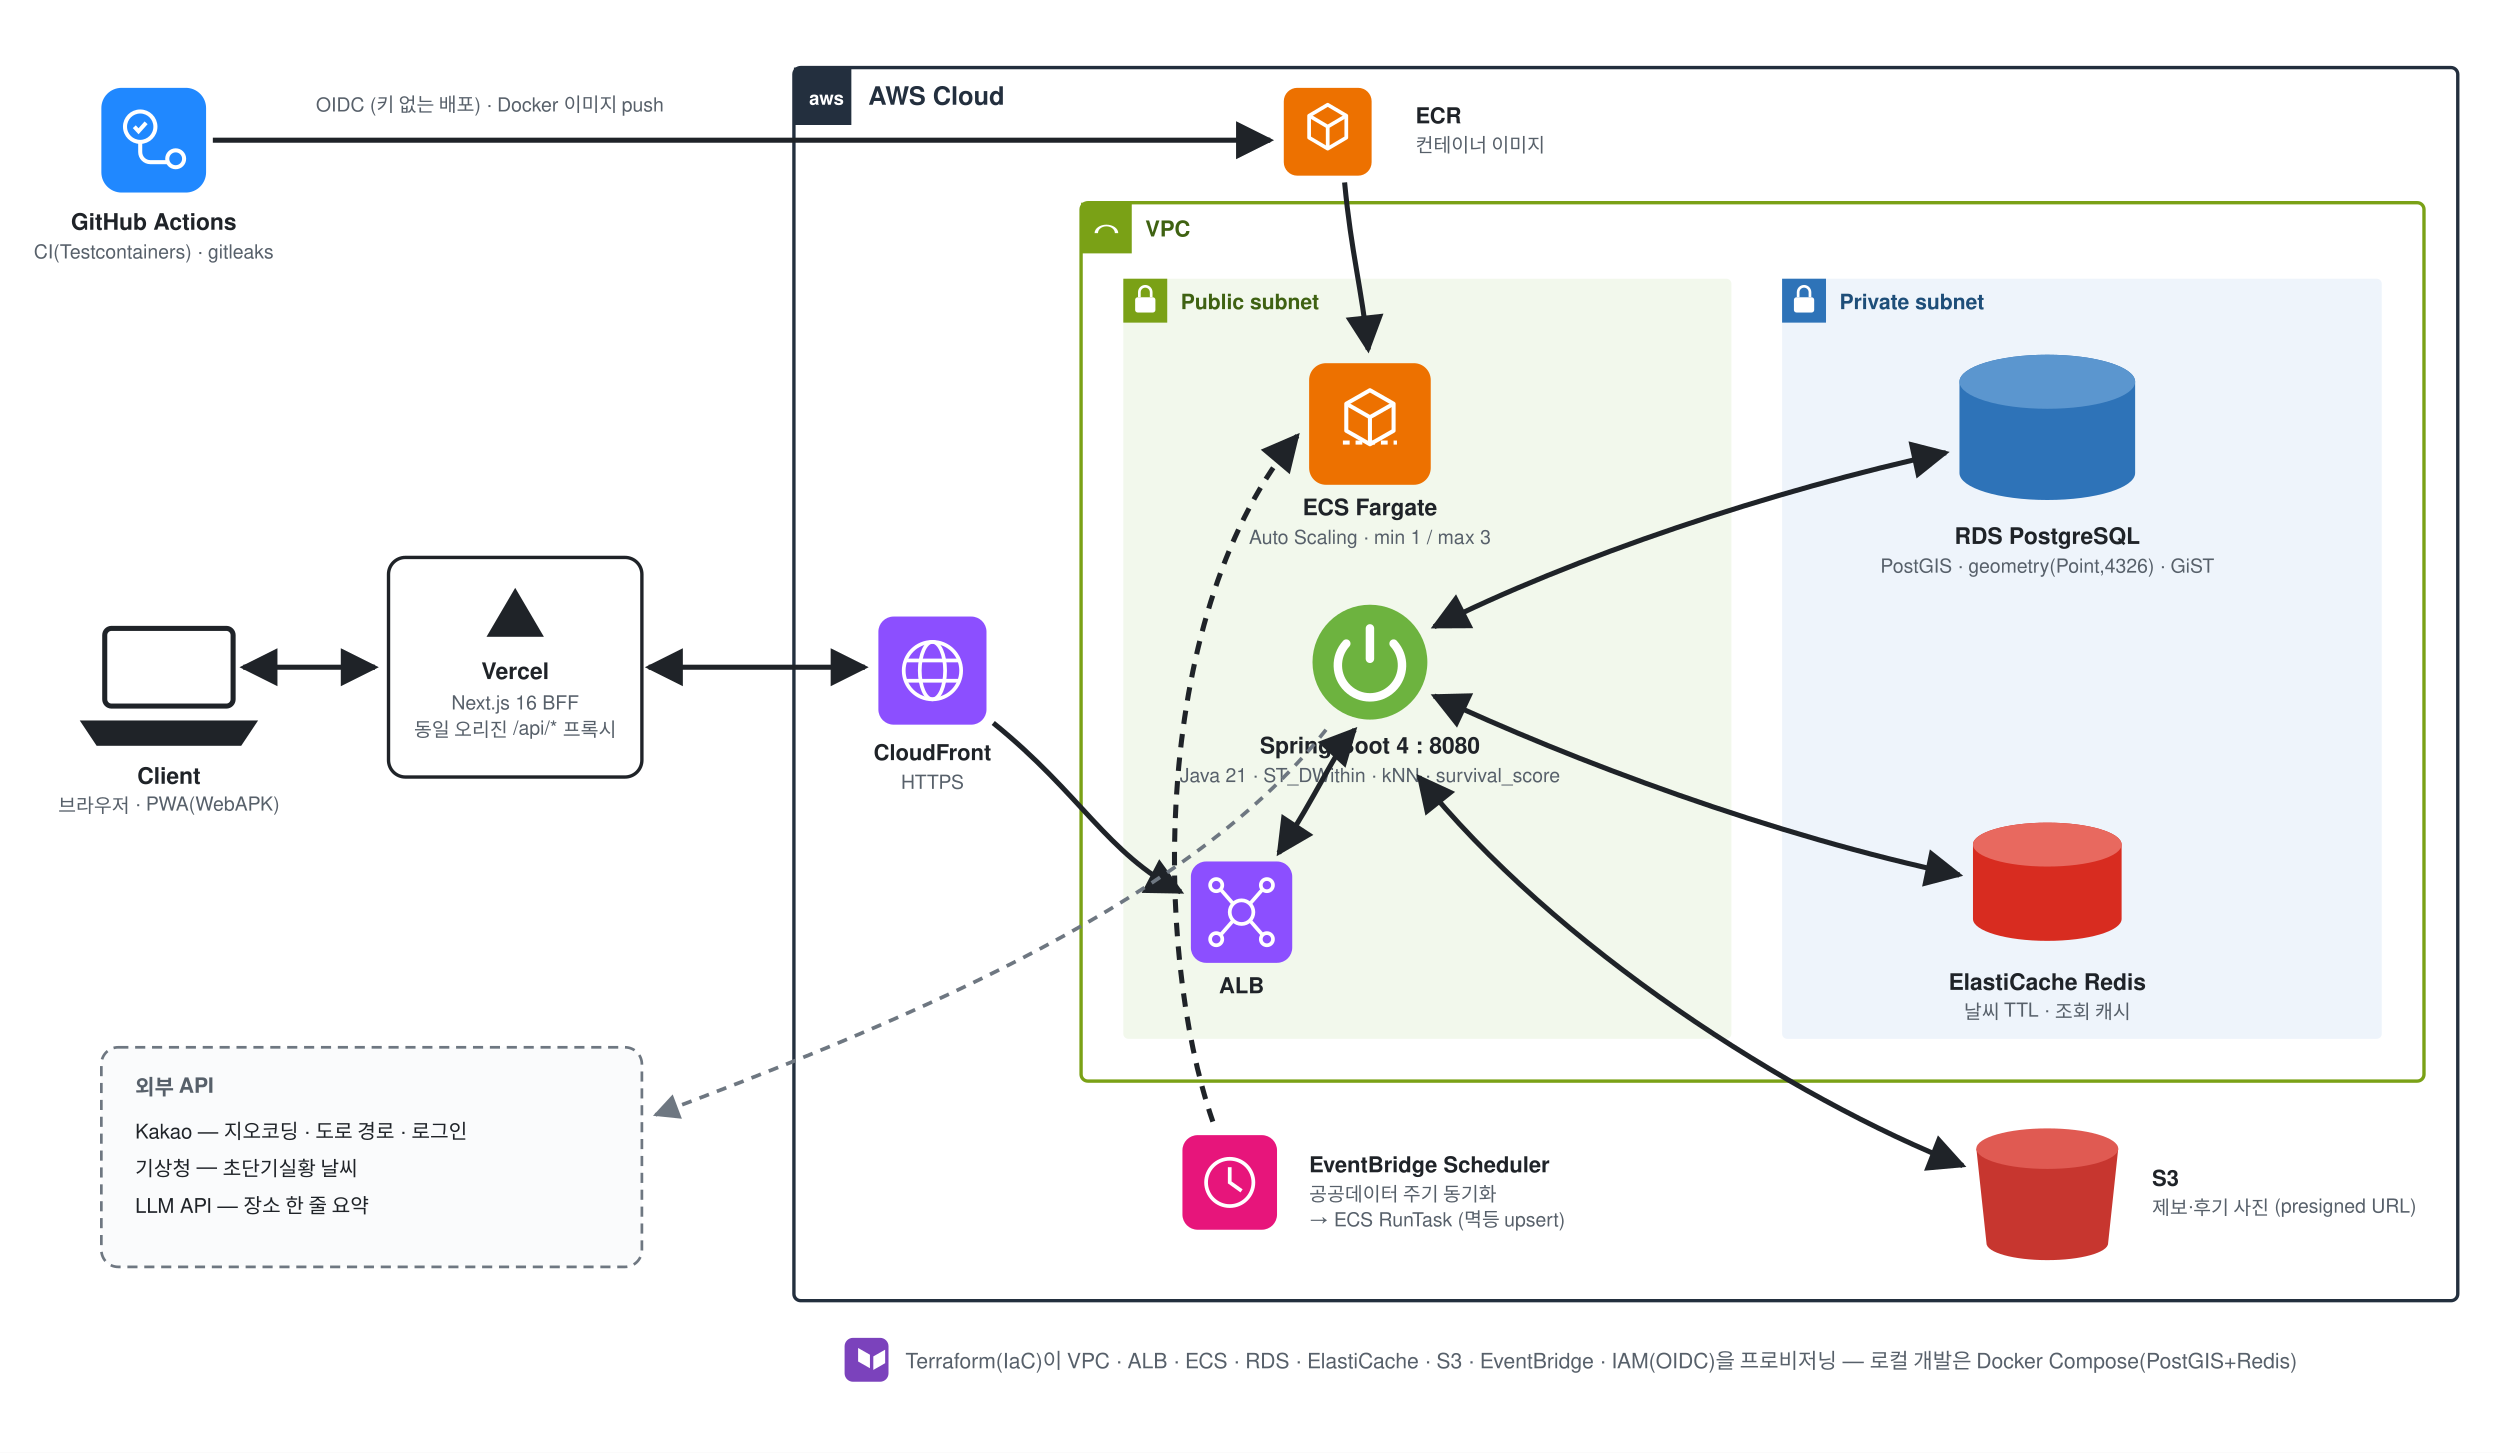
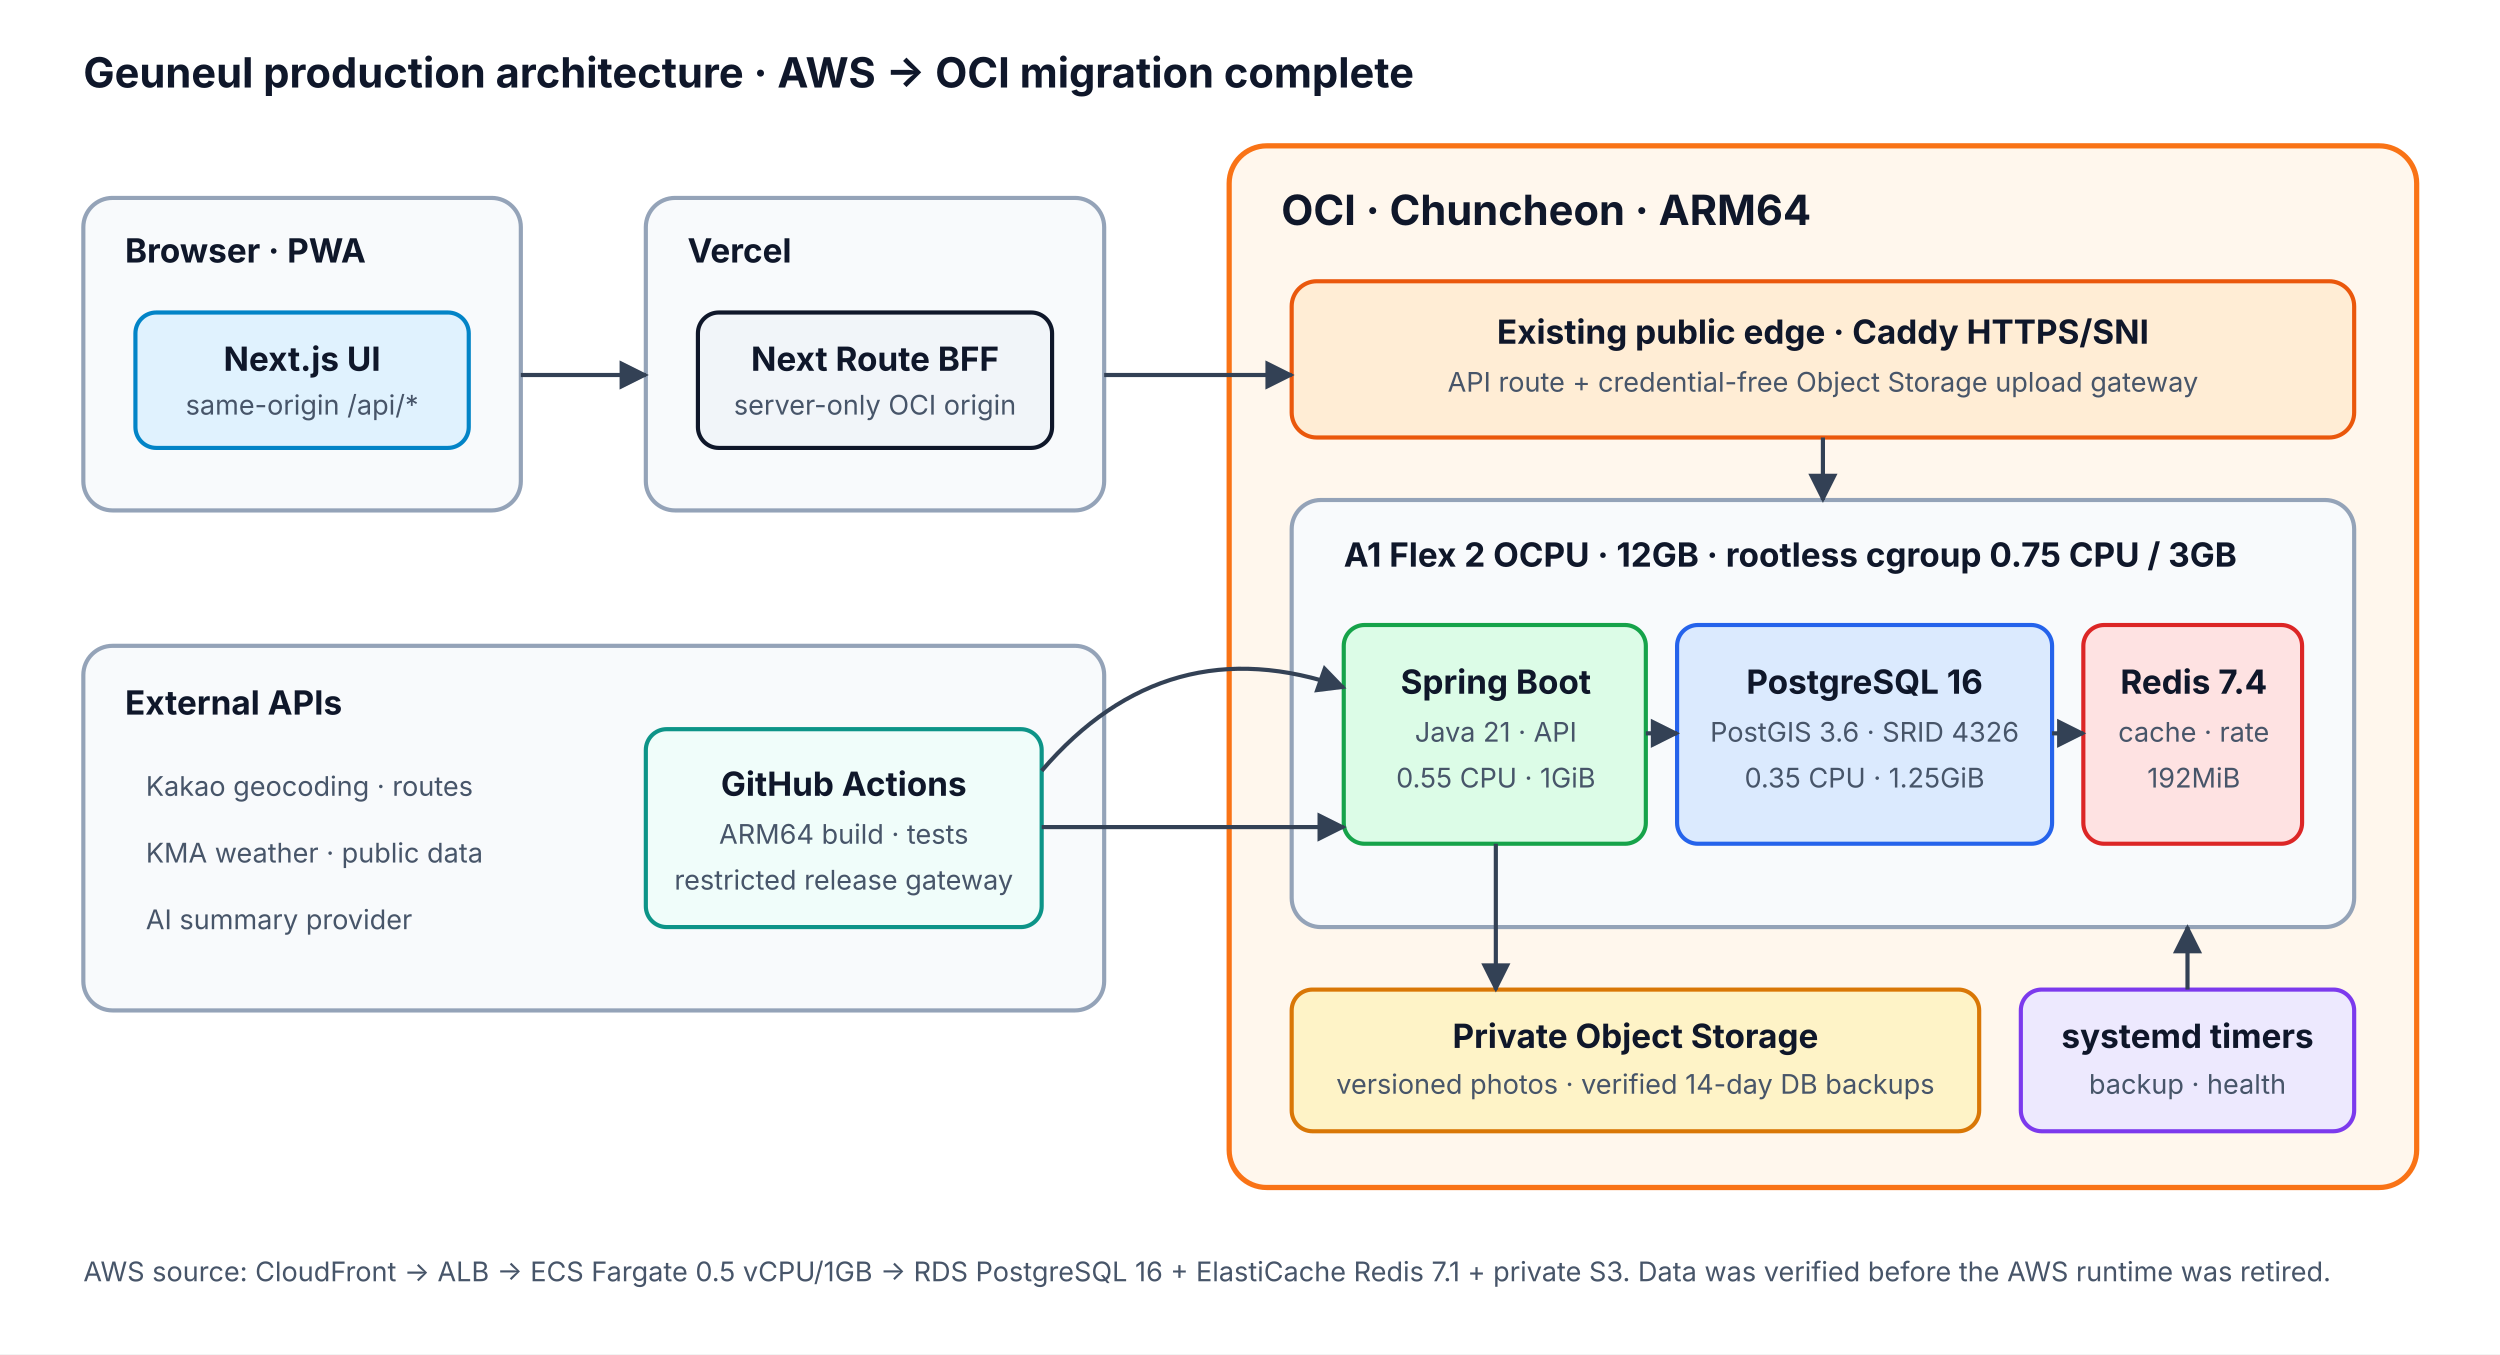
- <svg xmlns="http://www.w3.org/2000/svg" viewBox="0 0 1480 860" font-family="-apple-system, 'Segoe UI', 'Noto Sans KR', Helvetica, Arial, sans-serif">
+ <svg xmlns="http://www.w3.org/2000/svg" viewBox="0 0 1200 650" font-family="-apple-system, BlinkMacSystemFont, 'Segoe UI', 'Noto Sans KR', sans-serif">
  <defs>
-     <marker id="arrow" viewBox="0 0 10 10" refX="9" refY="5" markerWidth="7.5" markerHeight="7.5" orient="auto-start-reverse">
-       <path d="M0,0 L10,5 L0,10 z" fill="#1f2328" />
+     <marker id="arrow" viewBox="0 0 10 10" refX="9" refY="5" markerWidth="7" markerHeight="7" orient="auto-start-reverse">
+       <path d="M0 0L10 5L0 10Z" fill="#334155" />
    </marker>
-     <marker id="arrowDot" viewBox="0 0 10 10" refX="9" refY="5" markerWidth="7" markerHeight="7" orient="auto-start-reverse">
-       <path d="M0,0 L10,5 L0,10 z" fill="#6e7781" />
-     </marker>
+     <style>
+       .box{fill:#fff;stroke:#334155;stroke-width:2}.group{fill:#f8fafc;stroke:#94a3b8;stroke-width:2}.title{font-size:20px;font-weight:700;fill:#0f172a}.label{font-size:16px;font-weight:650;fill:#0f172a}.small{font-size:13px;fill:#475569}.line{stroke:#334155;stroke-width:2;fill:none;marker-end:url(#arrow)}
+     </style>
  </defs>
-   <rect x="0" y="0" width="1480" height="860" fill="#ffffff" />
-   <rect x="470" y="40" width="985" height="730" fill="#ffffff" stroke="#232f3e" stroke-width="2" rx="4" />
-   <rect x="470" y="40" width="34" height="34" fill="#232f3e" />
-   <text x="479" y="62" fill="#ffffff" font-size="11" font-weight="700">aws</text>
-   <text x="514" y="62" fill="#232f3e" font-size="15" font-weight="700">AWS Cloud</text>
-   <rect x="640" y="120" width="795" height="520" fill="#ffffff" stroke="#7aa116" stroke-width="2" rx="4" />
-   <rect x="640" y="120" width="30" height="30" fill="#7aa116" />
-   <path d="M648 138 a7 5 0 0 1 14 0 h-2 a5 4 0 0 0 -10 0 z" fill="#ffffff" />
-   <text x="678" y="140" fill="#3f6212" font-size="13" font-weight="700">VPC</text>
-   <rect x="665" y="165" width="360" height="450" fill="#f2f8ec" stroke="none" rx="3" />
-   <rect x="665" y="165" width="26" height="26" fill="#7aa116" />
-   <rect x="672" y="176" width="12" height="9" rx="1.5" fill="#ffffff" />
-   <path d="M674.5 176 v-3 a3.5 3.5 0 0 1 7 0 v3" fill="none" stroke="#ffffff" stroke-width="1.6" />
-   <text x="699" y="183" fill="#3f6212" font-size="12.5" font-weight="700">Public subnet</text>
-   <rect x="1055" y="165" width="355" height="450" fill="#eef4fb" stroke="none" rx="3" />
-   <rect x="1055" y="165" width="26" height="26" fill="#2e73b8" />
-   <rect x="1062" y="176" width="12" height="9" rx="1.5" fill="#ffffff" />
-   <path d="M1064.5 176 v-3 a3.5 3.5 0 0 1 7 0 v3" fill="none" stroke="#ffffff" stroke-width="1.6" />
-   <text x="1089" y="183" fill="#1e4e79" font-size="12.5" font-weight="700">Private subnet</text>
-   <g>
-     <rect x="775" y="215" width="72" height="72" rx="10" fill="#ed7100" />
-     <g stroke="#ffffff" stroke-width="2.4" fill="none" stroke-linejoin="round">
-       <path d="M811 231 l14 8 v16 l-14 8 -14 -8 v-16 z" />
-       <path d="M797 239 l14 8 14 -8 M811 247 v16" />
-       <path d="M795 262 h32" stroke-dasharray="4 3.5" />
-     </g>
-     <text x="811" y="305" text-anchor="middle" font-size="13.5" font-weight="700" fill="#1f2328">ECS Fargate</text>
-     <text x="811" y="322" text-anchor="middle" font-size="11.5" fill="#57606a">Auto Scaling · min 1 / max 3</text>
-   </g>
-   <g>
-     <circle cx="811" cy="392" r="34" fill="#6db33f" />
-     <circle cx="811" cy="392" r="34" fill="none" stroke="#ffffff" stroke-width="0" />
-     <path d="M811 372 v18" stroke="#ffffff" stroke-width="5" stroke-linecap="round" />
-     <path d="M797 381 a19 19 0 1 0 28 0" fill="none" stroke="#ffffff" stroke-width="5" stroke-linecap="round" />
-     <text x="811" y="446" text-anchor="middle" font-size="13.5" font-weight="700" fill="#1f2328">Spring Boot 4 : 8080</text>
-     <text x="811" y="463" text-anchor="middle" font-size="11.5" fill="#57606a">Java 21 · ST_DWithin · kNN · survival_score</text>
-   </g>
-   <g>
-     <rect x="705" y="510" width="60" height="60" rx="9" fill="#8c4fff" />
-     <g stroke="#ffffff" stroke-width="2.2" fill="none">
-       <circle cx="735" cy="540" r="7" />
-       <circle cx="720" cy="524" r="3.6" />
-       <circle cx="750" cy="524" r="3.6" />
-       <circle cx="720" cy="556" r="3.6" />
-       <circle cx="750" cy="556" r="3.6" />
-       <path d="M730 535 l-7 -8 M740 535 l7 -8 M730 545 l-7 8 M740 545 l7 8" />
-     </g>
-     <text x="735" y="588" text-anchor="middle" font-size="13" font-weight="700" fill="#1f2328">ALB</text>
-   </g>
-   <g>
-     <path d="M1160 226 a52 16 0 0 1 104 0 v54 a52 16 0 0 1 -104 0 z" fill="#2e73b8" />
-     <ellipse cx="1212" cy="226" rx="52" ry="16" fill="#5b96cf" />
-     <text x="1212" y="322" text-anchor="middle" font-size="13.5" font-weight="700" fill="#1f2328">RDS PostgreSQL</text>
-     <text x="1212" y="339" text-anchor="middle" font-size="11.5" fill="#57606a">PostGIS · geometry(Point,4326) · GiST</text>
-   </g>
-   <g>
-     <path d="M1168 500 a44 13 0 0 1 88 0 v44 a44 13 0 0 1 -88 0 z" fill="#d82c20" />
-     <ellipse cx="1212" cy="500" rx="44" ry="13" fill="#e8695f" />
-     <text x="1212" y="586" text-anchor="middle" font-size="13.5" font-weight="700" fill="#1f2328">ElastiCache Redis</text>
-     <text x="1212" y="603" text-anchor="middle" font-size="11.5" fill="#57606a">날씨 TTL · 조회 캐시</text>
-   </g>
-   <g>
-     <rect x="760" y="52" width="52" height="52" rx="8" fill="#ed7100" />
-     <g stroke="#ffffff" stroke-width="2.2" fill="none" stroke-linejoin="round">
-       <path d="M786 62 l11 6.5 v13 l-11 6.5 -11 -6.5 v-13 z" />
-       <path d="M775 68.5 l11 6.5 11 -6.5 M786 75 v13" />
-     </g>
-     <text x="838" y="73" font-size="13" font-weight="700" fill="#1f2328">ECR</text>
-     <text x="838" y="90" font-size="11.5" fill="#57606a">컨테이너 이미지</text>
-   </g>
-   <g>
-     <rect x="520" y="365" width="64" height="64" rx="9" fill="#8c4fff" />
-     <g stroke="#ffffff" stroke-width="2.2" fill="none">
-       <circle cx="552" cy="397" r="17" />
-       <ellipse cx="552" cy="397" rx="7.5" ry="17" />
-       <path d="M536 391 h32 M536 403 h32" />
-     </g>
-     <text x="552" y="450" text-anchor="middle" font-size="13" font-weight="700" fill="#1f2328">CloudFront</text>
-     <text x="552" y="467" text-anchor="middle" font-size="11.5" fill="#57606a">HTTPS</text>
-   </g>
-   <g>
-     <path d="M1170 680 l6 56 a36 10 0 0 0 72 0 l6 -56 z" fill="#c7362f" />
-     <ellipse cx="1212" cy="680" rx="42" ry="12" fill="#e05a52" />
-     <text x="1274" y="702" font-size="13" font-weight="700" fill="#1f2328">S3</text>
-     <text x="1274" y="719" font-size="11.5" fill="#57606a">제보·후기 사진 (presigned URL)</text>
-   </g>
-   <g>
-     <rect x="700" y="672" width="56" height="56" rx="9" fill="#e7157b" />
-     <g stroke="#ffffff" stroke-width="2.2" fill="none">
-       <circle cx="728" cy="700" r="14" />
-       <path d="M728 691 v9 l7 5" />
-     </g>
-     <text x="775" y="694" font-size="13" font-weight="700" fill="#1f2328">EventBridge Scheduler</text>
-     <text x="775" y="711" font-size="11.5" fill="#57606a">공공데이터 주기 동기화</text>
-     <text x="775" y="726" font-size="11.5" fill="#57606a">→ ECS RunTask (멱등 upsert)</text>
-   </g>
-   <g>
-     <rect x="60" y="52" width="62" height="62" rx="12" fill="#2088ff" />
-     <g stroke="#ffffff" stroke-width="2.4" fill="none">
-       <circle cx="83" cy="75" r="9" />
-       <path d="M79.5 75 l2.5 2.7 4.5 -5" />
-       <circle cx="104" cy="94" r="5" />
-       <path d="M83 84 v6 a6 6 0 0 0 6 6 h10" />
-     </g>
-     <text x="91" y="136" text-anchor="middle" font-size="13.5" font-weight="700" fill="#1f2328">GitHub Actions</text>
-     <text x="91" y="153" text-anchor="middle" font-size="11.5" fill="#57606a">CI(Testcontainers) · gitleaks</text>
-   </g>
-   <text x="290" y="66" text-anchor="middle" font-size="11.5" fill="#57606a">OIDC (키 없는 배포) · Docker 이미지 push</text>
-   <g>
-     <g stroke="#1f2328" stroke-width="3" fill="none">
-       <rect x="62" y="372" width="76" height="46" rx="4" />
-       <path d="M50 428 h100 l-8 12 h-84 z" fill="#1f2328" />
-     </g>
-     <text x="100" y="464" text-anchor="middle" font-size="13.5" font-weight="700" fill="#1f2328">Client</text>
-     <text x="100" y="481" text-anchor="middle" font-size="11.5" fill="#57606a">브라우저 · PWA(WebAPK)</text>
-   </g>
-   <g>
-     <rect x="230" y="330" width="150" height="130" rx="10" fill="#ffffff" stroke="#1f2328" stroke-width="2" />
-     <path d="M305 348 l17 29 h-34 z" fill="#1f2328" />
-     <text x="305" y="402" text-anchor="middle" font-size="13.5" font-weight="700" fill="#1f2328">Vercel</text>
-     <text x="305" y="420" text-anchor="middle" font-size="11.5" fill="#57606a">Next.js 16 BFF</text>
-     <text x="305" y="436" text-anchor="middle" font-size="11.5" fill="#57606a">동일 오리진 /api/* 프록시</text>
-   </g>
-   <g>
-     <rect x="60" y="620" width="320" height="130" rx="10" fill="#fafbfc" stroke="#6e7781" stroke-width="1.6" stroke-dasharray="6 4" />
-     <text x="80" y="648" font-size="12.5" font-weight="700" fill="#57606a">외부 API</text>
-     <text x="80" y="674" font-size="12" fill="#1f2328">Kakao — 지오코딩 · 도로 경로 · 로그인</text>
-     <text x="80" y="696" font-size="12" fill="#1f2328">기상청 — 초단기실황 날씨</text>
-     <text x="80" y="718" font-size="12" fill="#1f2328">LLM API — 장소 한 줄 요약</text>
-   </g>
-   <g stroke="#1f2328" stroke-width="3" fill="none">
-     <path d="M126 83 H752" marker-end="url(#arrow)" />
-     <path d="M796 108 C800 150, 806 170, 810 207" marker-end="url(#arrow)" />
-     <path d="M144 395 H222" marker-start="url(#arrow)" marker-end="url(#arrow)" />
-     <path d="M384 395 H512" marker-start="url(#arrow)" marker-end="url(#arrow)" />
-     <path d="M588 428 C640 470, 655 505, 699 528" marker-end="url(#arrow)" />
-     <path d="M757 505 C780 470, 790 445, 802 432" marker-start="url(#arrow)" marker-end="url(#arrow)" />
-     <path d="M849 371 C930 330, 1050 290, 1152 268" marker-start="url(#arrow)" marker-end="url(#arrow)" />
-     <path d="M849 412 C930 450, 1050 495, 1160 518" marker-start="url(#arrow)" marker-end="url(#arrow)" />
-     <path d="M840 460 C920 560, 1060 650, 1162 690" marker-start="url(#arrow)" marker-end="url(#arrow)" />
-     <path d="M718 664 C682 560, 682 360, 768 258" marker-end="url(#arrow)" stroke-dasharray="8 6" />
-   </g>
-   <path d="M785 432 C700 540, 520 610, 388 660" fill="none" stroke="#6e7781" stroke-width="2.2" stroke-dasharray="6 5" marker-end="url(#arrowDot)" />
-   <g>
-     <rect x="500" y="792" width="26" height="26" rx="5" fill="#7b42bc" />
-     <path d="M508 798 l7 4 v8 l-7 -4 z M517 803 l7 -4 v8 l-7 4 z" fill="#ffffff" />
-     <text x="536" y="810" font-size="12.5" fill="#57606a">Terraform(IaC)이 VPC · ALB · ECS · RDS · ElastiCache · S3 · EventBridge · IAM(OIDC)을 프로비저닝 — 로컬 개발은 Docker Compose(PostGIS+Redis)</text>
-   </g>
+   <rect width="1200" height="650" fill="#fff" />
+   <text x="40" y="42" class="title">Geuneul production architecture · AWS → OCI migration complete</text>
+   <rect x="40" y="95" width="210" height="150" rx="14" class="group" />
+   <text x="60" y="126" class="label">Browser · PWA</text>
+   <rect x="65" y="150" width="160" height="65" rx="10" fill="#e0f2fe" stroke="#0284c7" stroke-width="2" />
+   <text x="145" y="178" text-anchor="middle" class="label">Next.js UI</text>
+   <text x="145" y="199" text-anchor="middle" class="small">same-origin /api/*</text>
+   <rect x="310" y="95" width="220" height="150" rx="14" class="group" />
+   <text x="330" y="126" class="label">Vercel</text>
+   <rect x="335" y="150" width="170" height="65" rx="10" fill="#f1f5f9" stroke="#0f172a" stroke-width="2" />
+   <text x="420" y="178" text-anchor="middle" class="label">Next Route BFF</text>
+   <text x="420" y="199" text-anchor="middle" class="small">server-only OCI origin</text>
+   <rect x="590" y="70" width="570" height="500" rx="18" fill="#fff7ed" stroke="#f97316" stroke-width="2.5" />
+   <text x="615" y="108" class="title">OCI · Chuncheon · ARM64</text>
+   <rect x="620" y="135" width="510" height="75" rx="12" fill="#ffedd5" stroke="#ea580c" stroke-width="2" />
+   <text x="875" y="165" text-anchor="middle" class="label">Existing public edge · Caddy HTTPS/SNI</text>
+   <text x="875" y="188" text-anchor="middle" class="small">API route + credential-free Object Storage upload gateway</text>
+   <rect x="620" y="240" width="510" height="205" rx="14" class="group" />
+   <text x="645" y="272" class="label">A1 Flex 2 OCPU · 12GB · rootless cgroup 0.75 CPU / 3GB</text>
+   <rect x="645" y="300" width="145" height="105" rx="10" fill="#dcfce7" stroke="#16a34a" stroke-width="2" />
+   <text x="718" y="333" text-anchor="middle" class="label">Spring Boot</text>
+   <text x="718" y="356" text-anchor="middle" class="small">Java 21 · API</text>
+   <text x="718" y="378" text-anchor="middle" class="small">0.55 CPU · 1GiB</text>
+   <rect x="805" y="300" width="180" height="105" rx="10" fill="#dbeafe" stroke="#2563eb" stroke-width="2" />
+   <text x="895" y="333" text-anchor="middle" class="label">PostgreSQL 16</text>
+   <text x="895" y="356" text-anchor="middle" class="small">PostGIS 3.6 · SRID 4326</text>
+   <text x="895" y="378" text-anchor="middle" class="small">0.35 CPU · 1.25GiB</text>
+   <rect x="1000" y="300" width="105" height="105" rx="10" fill="#fee2e2" stroke="#dc2626" stroke-width="2" />
+   <text x="1053" y="333" text-anchor="middle" class="label">Redis 7.4</text>
+   <text x="1053" y="356" text-anchor="middle" class="small">cache · rate</text>
+   <text x="1053" y="378" text-anchor="middle" class="small">192MiB</text>
+   <rect x="620" y="475" width="330" height="68" rx="10" fill="#fef3c7" stroke="#d97706" stroke-width="2" />
+   <text x="785" y="503" text-anchor="middle" class="label">Private Object Storage</text>
+   <text x="785" y="525" text-anchor="middle" class="small">versioned photos · verified 14-day DB backups</text>
+   <rect x="970" y="475" width="160" height="68" rx="10" fill="#ede9fe" stroke="#7c3aed" stroke-width="2" />
+   <text x="1050" y="503" text-anchor="middle" class="label">systemd timers</text>
+   <text x="1050" y="525" text-anchor="middle" class="small">backup · health</text>
+   <rect x="40" y="310" width="490" height="175" rx="14" class="group" />
+   <text x="60" y="343" class="label">External APIs</text>
+   <text x="70" y="382" class="small">Kakao geocoding · routes</text>
+   <text x="70" y="414" class="small">KMA weather · public data</text>
+   <text x="70" y="446" class="small">AI summary provider</text>
+   <rect x="310" y="350" width="190" height="95" rx="10" fill="#f0fdfa" stroke="#0d9488" stroke-width="2" />
+   <text x="405" y="382" text-anchor="middle" class="label">GitHub Actions</text>
+   <text x="405" y="405" text-anchor="middle" class="small">ARM64 build · tests</text>
+   <text x="405" y="427" text-anchor="middle" class="small">restricted release gateway</text>
+   <path d="M250 180H310" class="line" />
+   <path d="M530 180H620" class="line" />
+   <path d="M875 210V240" class="line" />
+   <path d="M790 352H805" class="line" />
+   <path d="M985 352H1000" class="line" />
+   <path d="M718 405V475" class="line" />
+   <path d="M1050 475V445" class="line" />
+   <path d="M500 397H645" class="line" />
+   <path d="M500 370Q560 300 645 330" class="line" />
+   <text x="40" y="615" class="small">AWS source: CloudFront → ALB → ECS Fargate 0.5 vCPU/1GB → RDS PostgreSQL 16 + ElastiCache Redis 7.1 + private S3. Data was verified before the AWS runtime was retired.</text>
</svg>
